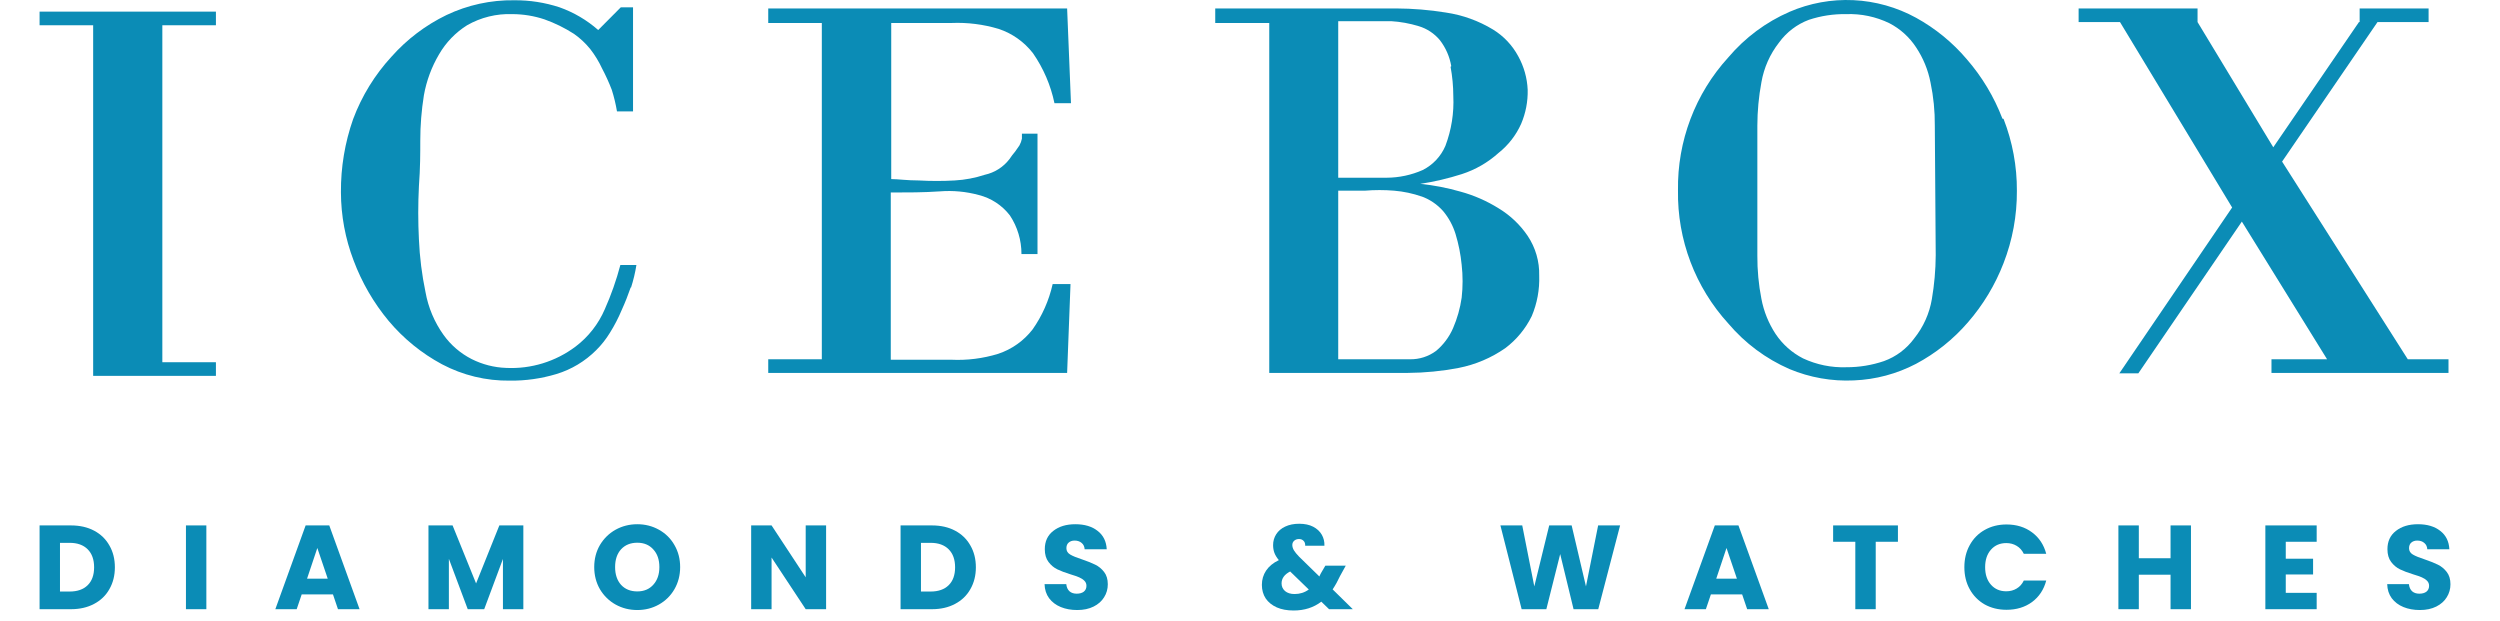
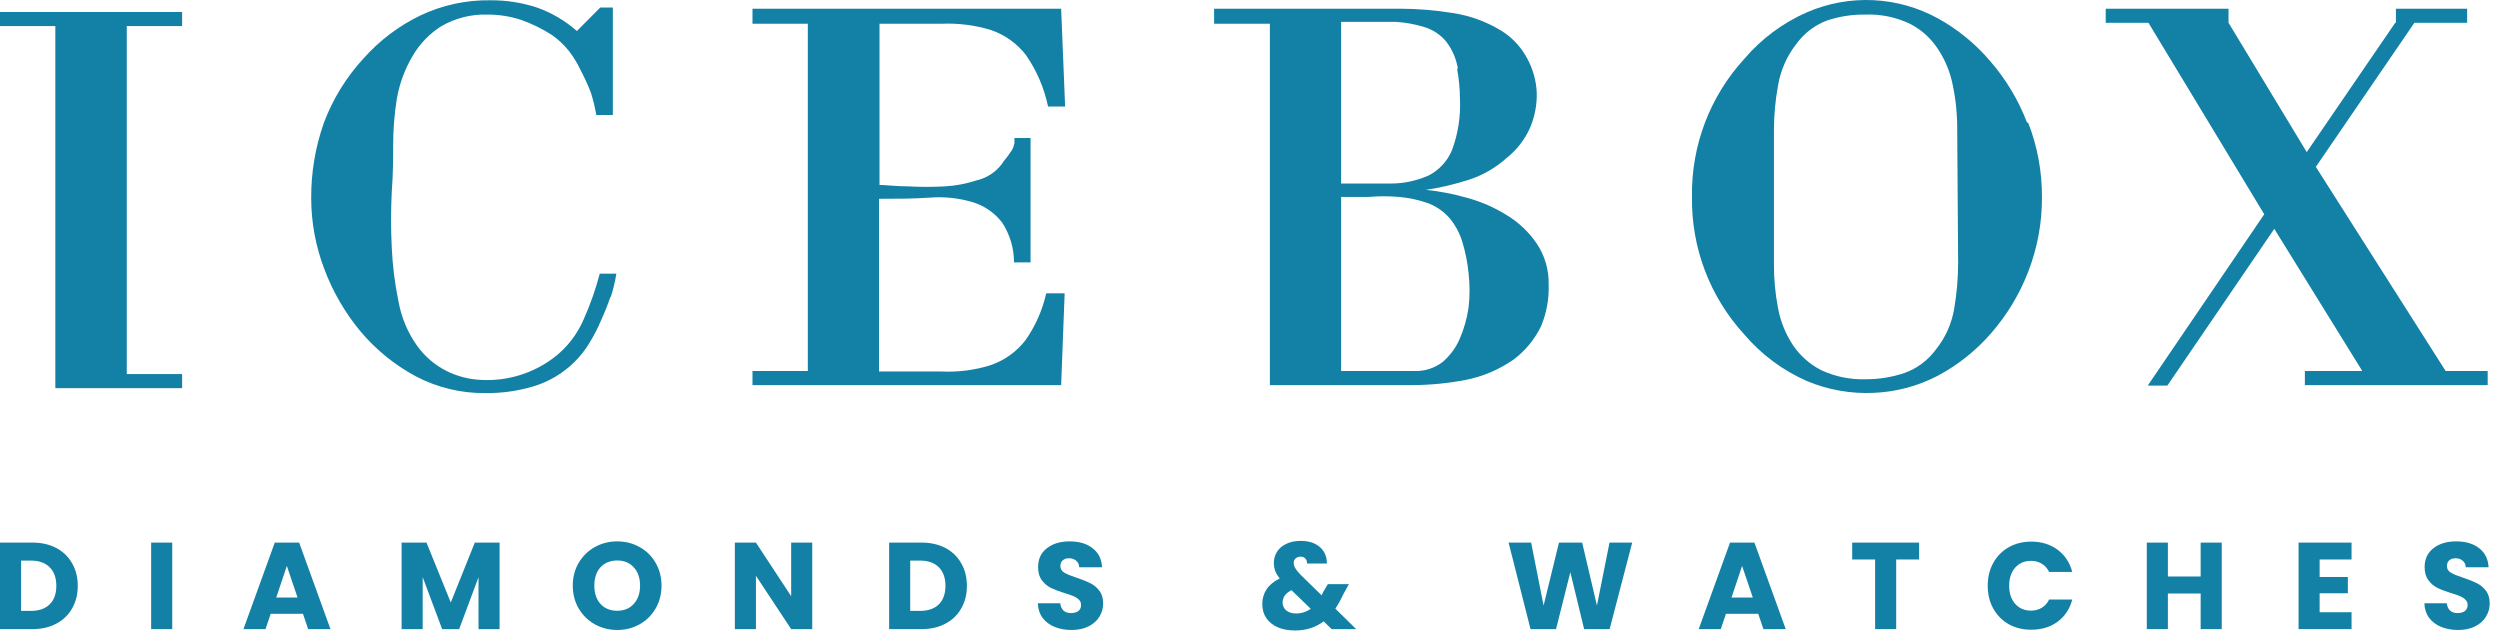
- <svg xmlns="http://www.w3.org/2000/svg" width="512" height="127" viewBox="0 0 203 52" fill="none">
-   <path d="M199.602 51.154C199.088 51.154 198.628 51.071 198.221 50.904C197.814 50.737 197.487 50.49 197.24 50.163C197 49.837 196.873 49.443 196.86 48.983H198.681C198.708 49.243 198.798 49.443 198.951 49.583C199.105 49.717 199.305 49.783 199.552 49.783C199.805 49.783 200.005 49.727 200.152 49.613C200.299 49.493 200.372 49.33 200.372 49.123C200.372 48.949 200.312 48.806 200.192 48.693C200.079 48.579 199.935 48.486 199.762 48.412C199.595 48.339 199.355 48.255 199.041 48.162C198.588 48.022 198.217 47.882 197.931 47.742C197.644 47.602 197.397 47.395 197.19 47.121C196.983 46.848 196.88 46.491 196.88 46.051C196.88 45.397 197.117 44.886 197.59 44.52C198.064 44.146 198.681 43.959 199.442 43.959C200.216 43.959 200.839 44.146 201.313 44.52C201.787 44.886 202.04 45.4 202.073 46.061H200.222C200.209 45.834 200.125 45.657 199.972 45.53C199.819 45.397 199.622 45.33 199.382 45.33C199.175 45.33 199.008 45.387 198.881 45.5C198.755 45.607 198.691 45.764 198.691 45.971C198.691 46.197 198.798 46.374 199.011 46.501C199.225 46.628 199.558 46.764 200.012 46.911C200.466 47.065 200.833 47.212 201.113 47.352C201.4 47.492 201.647 47.695 201.853 47.962C202.06 48.229 202.164 48.572 202.164 48.993C202.164 49.393 202.06 49.757 201.853 50.084C201.653 50.41 201.36 50.67 200.973 50.864C200.586 51.057 200.129 51.154 199.602 51.154Z" fill="#0b8cb6" />
-   <path d="M188.354 45.43V46.851H190.645V48.172H188.354V49.713H190.946V51.084H186.643V44.059H190.946V45.43H188.354Z" fill="#0b8cb6" />
-   <path d="M180.405 44.059V51.084H178.693V48.192H176.032V51.084H174.32V44.059H176.032V46.811H178.693V44.059H180.405Z" fill="#0b8cb6" />
-   <path d="M161.403 47.562C161.403 46.868 161.553 46.251 161.854 45.71C162.154 45.163 162.571 44.74 163.104 44.44C163.645 44.133 164.255 43.979 164.936 43.979C165.77 43.979 166.484 44.199 167.077 44.64C167.671 45.08 168.068 45.68 168.268 46.441H166.387C166.247 46.147 166.047 45.924 165.786 45.77C165.533 45.617 165.243 45.54 164.916 45.54C164.389 45.54 163.962 45.724 163.635 46.091C163.308 46.458 163.145 46.948 163.145 47.562C163.145 48.175 163.308 48.666 163.635 49.033C163.962 49.4 164.389 49.583 164.916 49.583C165.243 49.583 165.533 49.506 165.786 49.353C166.047 49.2 166.247 48.976 166.387 48.682H168.268C168.068 49.443 167.671 50.043 167.077 50.484C166.484 50.917 165.77 51.134 164.936 51.134C164.255 51.134 163.645 50.984 163.104 50.684C162.571 50.377 162.154 49.953 161.854 49.413C161.553 48.873 161.403 48.255 161.403 47.562Z" fill="#0b8cb6" />
-   <path d="M155.832 44.059V45.43H153.97V51.084H152.259V45.43H150.398V44.059H155.832Z" fill="#0b8cb6" />
-   <path d="M142.769 49.843H140.148L139.727 51.084H137.936L140.478 44.059H142.459L145.001 51.084H143.19L142.769 49.843ZM142.329 48.522L141.458 45.951L140.598 48.522H142.329Z" fill="#0b8cb6" />
-   <path d="M132.535 44.059L130.703 51.084H128.632L127.511 46.461L126.35 51.084H124.279L122.498 44.059H124.329L125.34 49.173L126.59 44.059H128.472L129.673 49.173L130.693 44.059H132.535Z" fill="#0b8cb6" />
-   <path d="M108.13 51.084L107.48 50.454C106.832 50.947 106.059 51.194 105.158 51.194C104.618 51.194 104.147 51.108 103.747 50.934C103.347 50.754 103.036 50.504 102.816 50.184C102.603 49.857 102.496 49.476 102.496 49.043C102.496 48.602 102.613 48.206 102.846 47.852C103.087 47.492 103.443 47.198 103.917 46.971C103.744 46.758 103.62 46.554 103.547 46.361C103.473 46.161 103.437 45.944 103.437 45.711C103.437 45.377 103.523 45.073 103.697 44.8C103.87 44.526 104.121 44.313 104.447 44.159C104.781 43.999 105.175 43.919 105.628 43.919C106.089 43.919 106.479 44.003 106.799 44.169C107.119 44.336 107.359 44.56 107.52 44.84C107.68 45.12 107.753 45.427 107.74 45.761H106.129C106.135 45.58 106.089 45.444 105.989 45.35C105.895 45.25 105.768 45.2 105.608 45.2C105.448 45.2 105.315 45.247 105.208 45.34C105.101 45.434 105.048 45.554 105.048 45.7C105.048 45.841 105.091 45.987 105.178 46.141C105.271 46.294 105.415 46.471 105.608 46.671L107.319 48.342C107.333 48.309 107.349 48.269 107.369 48.222C107.396 48.175 107.423 48.122 107.45 48.062L107.82 47.432H109.531L109.051 48.302C108.871 48.696 108.664 49.069 108.43 49.423L110.121 51.084H108.13ZM105.238 49.813C105.685 49.813 106.082 49.687 106.429 49.433L104.868 47.922C104.387 48.169 104.147 48.502 104.147 48.923C104.147 49.176 104.244 49.39 104.437 49.563C104.638 49.73 104.904 49.813 105.238 49.813Z" fill="#0b8cb6" />
-   <path d="M87.014 51.154C86.501 51.154 86.04 51.071 85.633 50.904C85.227 50.737 84.9 50.49 84.653 50.163C84.413 49.837 84.286 49.443 84.272 48.983H86.094C86.12 49.243 86.21 49.443 86.364 49.583C86.517 49.717 86.718 49.783 86.964 49.783C87.218 49.783 87.418 49.727 87.565 49.613C87.712 49.493 87.785 49.33 87.785 49.123C87.785 48.949 87.725 48.806 87.605 48.693C87.491 48.579 87.348 48.486 87.174 48.412C87.008 48.339 86.767 48.255 86.454 48.162C86 48.022 85.63 47.882 85.343 47.742C85.056 47.602 84.809 47.395 84.603 47.121C84.396 46.848 84.293 46.491 84.293 46.051C84.293 45.397 84.529 44.886 85.003 44.52C85.477 44.146 86.094 43.959 86.854 43.959C87.628 43.959 88.252 44.146 88.725 44.52C89.199 44.886 89.453 45.4 89.486 46.061H87.635C87.621 45.834 87.538 45.657 87.385 45.53C87.231 45.397 87.034 45.33 86.794 45.33C86.587 45.33 86.421 45.387 86.294 45.5C86.167 45.607 86.104 45.764 86.104 45.971C86.104 46.197 86.21 46.374 86.424 46.501C86.637 46.628 86.971 46.764 87.425 46.911C87.878 47.065 88.245 47.212 88.525 47.352C88.812 47.492 89.059 47.695 89.266 47.962C89.473 48.229 89.576 48.572 89.576 48.993C89.576 49.393 89.473 49.757 89.266 50.084C89.066 50.41 88.772 50.67 88.385 50.864C87.998 51.057 87.541 51.154 87.014 51.154Z" fill="#0b8cb6" />
-   <path d="M74.83 44.059C75.571 44.059 76.218 44.206 76.771 44.5C77.325 44.793 77.752 45.207 78.052 45.74C78.359 46.267 78.513 46.878 78.513 47.572C78.513 48.259 78.359 48.869 78.052 49.403C77.752 49.937 77.322 50.35 76.761 50.644C76.208 50.937 75.564 51.084 74.83 51.084H72.198V44.059H74.83ZM74.72 49.603C75.367 49.603 75.871 49.426 76.231 49.073C76.591 48.719 76.771 48.219 76.771 47.572C76.771 46.925 76.591 46.421 76.231 46.061C75.871 45.7 75.367 45.52 74.72 45.52H73.909V49.603H74.72Z" fill="#0b8cb6" />
-   <path d="M65.954 51.084H64.243L61.381 46.751V51.084H59.67V44.059H61.381L64.243 48.412V44.059H65.954V51.084Z" fill="#0b8cb6" />
-   <path d="M50.122 51.154C49.462 51.154 48.855 51.001 48.301 50.694C47.754 50.387 47.317 49.96 46.99 49.413C46.67 48.859 46.51 48.239 46.51 47.552C46.51 46.865 46.67 46.248 46.99 45.7C47.317 45.153 47.754 44.726 48.301 44.419C48.855 44.113 49.462 43.959 50.122 43.959C50.782 43.959 51.386 44.113 51.933 44.419C52.487 44.726 52.921 45.153 53.234 45.7C53.554 46.248 53.715 46.865 53.715 47.552C53.715 48.239 53.554 48.859 53.234 49.413C52.914 49.96 52.48 50.387 51.933 50.694C51.386 51.001 50.782 51.154 50.122 51.154ZM50.122 49.593C50.682 49.593 51.129 49.406 51.463 49.033C51.803 48.659 51.973 48.166 51.973 47.552C51.973 46.931 51.803 46.438 51.463 46.071C51.129 45.697 50.682 45.51 50.122 45.51C49.555 45.51 49.101 45.694 48.761 46.061C48.428 46.428 48.261 46.925 48.261 47.552C48.261 48.172 48.428 48.669 48.761 49.043C49.101 49.41 49.555 49.593 50.122 49.593Z" fill="#0b8cb6" />
-   <path d="M40.566 44.059V51.084H38.855V46.871L37.284 51.084H35.903L34.322 46.861V51.084H32.61V44.059H34.632L36.603 48.923L38.554 44.059H40.566Z" fill="#0b8cb6" />
-   <path d="M24.602 49.843H21.98L21.56 51.084H19.769L22.31 44.059H24.292L26.833 51.084H25.022L24.602 49.843ZM24.162 48.522L23.291 45.951L22.43 48.522H24.162Z" fill="#0b8cb6" />
-   <path d="M13.985 44.059V51.084H12.274V44.059H13.985Z" fill="#0b8cb6" />
-   <path d="M2.632 44.059C3.372 44.059 4.019 44.206 4.573 44.5C5.127 44.793 5.554 45.207 5.854 45.74C6.161 46.267 6.314 46.878 6.314 47.572C6.314 48.259 6.161 48.869 5.854 49.403C5.554 49.937 5.124 50.35 4.563 50.644C4.009 50.937 3.366 51.084 2.632 51.084H0V44.059H2.632ZM2.522 49.603C3.169 49.603 3.673 49.426 4.033 49.073C4.393 48.719 4.573 48.219 4.573 47.572C4.573 46.925 4.393 46.421 4.033 46.061C3.673 45.7 3.169 45.52 2.522 45.52H1.711V49.603H2.522Z" fill="#0b8cb6" />
-   <path d="M4.493 31.518V2.118H0V0.975H14.787V2.118H10.294V30.375H14.787V31.518H4.493Z" fill="#0b8cb6" />
-   <path d="M49.574 24.087C49.352 24.734 49.099 25.37 48.816 25.992C48.539 26.654 48.21 27.291 47.83 27.898C47.505 28.432 47.117 28.925 46.673 29.365C45.741 30.297 44.596 30.985 43.337 31.366C42.07 31.747 40.753 31.934 39.431 31.918C37.452 31.944 35.496 31.473 33.744 30.546C32.037 29.629 30.518 28.394 29.27 26.907C28.013 25.396 27.02 23.682 26.331 21.839C25.634 20.014 25.275 18.077 25.27 16.122C25.255 14.033 25.601 11.957 26.293 9.987C27.019 8.047 28.114 6.267 29.516 4.747C30.808 3.292 32.374 2.107 34.123 1.26C35.9 0.416 37.845 -0.008 39.81 0.022C41.098 0.012 42.378 0.212 43.602 0.613C44.793 1.036 45.893 1.682 46.844 2.518L48.739 0.613H49.764V9.339H48.418C48.315 8.726 48.169 8.121 47.981 7.529C47.745 6.916 47.473 6.318 47.166 5.738C46.899 5.163 46.569 4.619 46.18 4.119C45.787 3.631 45.327 3.201 44.815 2.842C44.037 2.341 43.204 1.932 42.332 1.622C41.463 1.334 40.555 1.186 39.64 1.184C38.314 1.135 37.001 1.458 35.848 2.118C34.879 2.726 34.072 3.563 33.497 4.557C32.873 5.614 32.443 6.776 32.227 7.987C32.025 9.247 31.923 10.521 31.924 11.797C31.924 12.826 31.924 14.084 31.81 15.608C31.734 17.1 31.734 18.594 31.81 20.086C31.874 21.565 32.058 23.038 32.36 24.487C32.592 25.786 33.11 27.017 33.877 28.088C34.489 28.94 35.295 29.632 36.227 30.108C37.13 30.563 38.119 30.817 39.128 30.851C41.216 30.953 43.274 30.32 44.948 29.06C46.019 28.249 46.862 27.172 47.394 25.935C47.929 24.735 48.367 23.492 48.702 22.22H50.048C49.946 22.866 49.793 23.503 49.593 24.125" fill="#0b8cb6" />
-   <path d="M125.126 26.507C124.608 27.566 123.848 28.487 122.908 29.194C121.734 30.011 120.404 30.575 119.003 30.851C117.596 31.121 116.169 31.261 114.737 31.27H103.115V1.927H98.585V0.708H113.751C115.148 0.714 116.543 0.828 117.921 1.051C119.325 1.258 120.671 1.743 121.884 2.48C122.769 3.023 123.495 3.793 123.989 4.709C124.469 5.574 124.742 6.54 124.785 7.529C124.808 8.511 124.62 9.485 124.235 10.387C123.808 11.342 123.157 12.178 122.339 12.826C121.45 13.626 120.403 14.229 119.267 14.598C118.129 14.963 116.962 15.237 115.78 15.418C116.915 15.533 118.038 15.75 119.135 16.065C120.272 16.374 121.358 16.849 122.358 17.475C123.323 18.059 124.151 18.846 124.785 19.781C125.443 20.765 125.781 21.93 125.751 23.115C125.792 24.278 125.579 25.436 125.126 26.507ZM118.377 5.548C118.243 4.756 117.917 4.01 117.429 3.375C116.964 2.813 116.344 2.402 115.647 2.194C114.895 1.964 114.119 1.823 113.334 1.775C112.519 1.775 111.723 1.775 110.927 1.775C110.13 1.775 109.448 1.775 108.898 1.775V14.903C110.415 14.903 111.779 14.903 112.954 14.903C114 14.899 115.032 14.679 115.989 14.255C116.837 13.827 117.508 13.112 117.884 12.236C118.391 10.899 118.617 9.472 118.548 8.044C118.546 7.225 118.469 6.409 118.32 5.605L118.377 5.548ZM115.913 16.485C115.159 16.221 114.375 16.055 113.581 15.989C112.767 15.922 111.949 15.922 111.135 15.989C110.301 15.989 109.561 15.989 108.898 15.989V30.127H114.908C115.698 30.142 116.471 29.895 117.107 29.422C117.722 28.907 118.208 28.254 118.528 27.517C118.881 26.702 119.123 25.843 119.249 24.964C119.353 24.046 119.353 23.119 119.249 22.201C119.164 21.328 118.993 20.466 118.738 19.628C118.524 18.932 118.176 18.284 117.713 17.723C117.204 17.138 116.549 16.698 115.817 16.446" fill="#0b8cb6" />
-   <path d="M164.594 9.949C163.895 8.121 162.882 6.431 161.598 4.957C160.404 3.552 158.965 2.377 157.352 1.489C155.736 0.604 153.939 0.099 152.1 0.013C150.261 -0.073 148.427 0.263 146.735 0.994C144.763 1.855 143.011 3.159 141.616 4.805C138.836 7.845 137.324 11.841 137.389 15.97C137.324 20.099 138.836 24.096 141.616 27.136C143.011 28.782 144.763 30.085 146.735 30.946C148.444 31.661 150.29 31.986 152.139 31.899C153.957 31.827 155.737 31.352 157.352 30.508C158.999 29.63 160.47 28.455 161.693 27.04C162.973 25.571 163.986 23.888 164.689 22.067C165.439 20.137 165.819 18.081 165.807 16.008C165.819 13.942 165.439 11.892 164.689 9.968L164.594 9.949ZM159.001 21.401C158.994 22.633 158.886 23.863 158.678 25.078C158.475 26.286 157.966 27.421 157.2 28.374C156.561 29.25 155.677 29.913 154.66 30.28C153.646 30.625 152.583 30.798 151.513 30.794C150.258 30.839 149.011 30.584 147.872 30.051C146.948 29.578 146.159 28.877 145.579 28.012C144.989 27.118 144.583 26.114 144.384 25.059C144.151 23.867 144.037 22.654 144.044 21.439V10.54C144.047 9.319 144.16 8.101 144.384 6.9C144.595 5.683 145.103 4.537 145.864 3.566C146.493 2.698 147.364 2.035 148.366 1.661C149.374 1.327 150.432 1.166 151.493 1.184C152.744 1.139 153.987 1.4 155.115 1.946C156.021 2.415 156.791 3.11 157.352 3.966C157.948 4.859 158.362 5.864 158.565 6.92C158.815 8.11 158.935 9.323 158.925 10.54L159.001 21.401Z" fill="#0b8cb6" />
-   <path d="M187.156 31.27V30.127H191.819L184.672 18.581L175.99 31.308H174.397L183.857 17.399L174.454 1.851H170.984V0.708H180.957V1.851L187.307 12.35L194.492 1.851H194.549V0.708H200.331V1.851H196.047L188.046 13.55L198.587 30.127H202V31.27H187.156Z" fill="#0b8cb6" />
-   <path d="M83.264 27.631C82.525 28.582 81.523 29.292 80.383 29.67C79.107 30.062 77.772 30.23 76.439 30.165H71.377V16.142C72.762 16.142 74.146 16.142 75.51 16.046C76.6 15.961 77.697 16.065 78.752 16.351C79.791 16.611 80.713 17.215 81.368 18.066C82.002 19.026 82.339 20.153 82.336 21.305H83.681V11.207H82.374C82.374 11.359 82.374 11.511 82.374 11.626C82.334 11.826 82.264 12.019 82.165 12.197L81.805 12.712C81.634 12.912 81.476 13.122 81.33 13.341C80.818 14.01 80.085 14.476 79.264 14.655C78.448 14.923 77.6 15.084 76.743 15.132C75.739 15.189 74.732 15.189 73.728 15.132C72.743 15.132 71.965 15.017 71.415 15.017V1.927C73.311 1.927 74.998 1.927 76.477 1.927C77.81 1.872 79.143 2.04 80.421 2.423C81.561 2.801 82.564 3.51 83.302 4.462C84.177 5.723 84.79 7.149 85.103 8.653H86.488L86.165 0.708H61.102V1.927H65.595V30.127H61.102V31.27H86.165L86.449 23.82H84.952C84.645 25.19 84.072 26.485 83.264 27.631Z" fill="#0b8cb6" />
+ <svg xmlns="http://www.w3.org/2000/svg" width="1000" height="257" viewBox="0 0 1000 257" fill="none">
+   <path d="M983.261 251.991C980.729 251.991 978.463 251.58 976.458 250.759C974.453 249.937 972.843 248.721 971.626 247.111C970.444 245.501 969.818 243.562 969.754 241.294H978.724C978.857 242.576 979.301 243.562 980.054 244.252C980.813 244.909 981.798 245.238 983.015 245.238C984.261 245.238 985.246 244.959 985.971 244.4C986.695 243.808 987.054 243.003 987.054 241.984C987.054 241.13 986.759 240.423 986.168 239.865C985.611 239.306 984.902 238.846 984.049 238.484C983.227 238.123 982.045 237.712 980.498 237.252C978.266 236.562 976.439 235.871 975.03 235.181C973.616 234.492 972.399 233.472 971.38 232.125C970.36 230.778 969.852 229.02 969.852 226.851C969.852 223.63 971.02 221.116 973.35 219.308C975.685 217.468 978.724 216.548 982.473 216.548C986.286 216.548 989.355 217.468 991.69 219.308C994.025 221.116 995.271 223.646 995.434 226.9H986.315C986.251 225.783 985.838 224.912 985.084 224.287C984.33 223.63 983.36 223.302 982.178 223.302C981.158 223.302 980.335 223.581 979.71 224.139C979.089 224.665 978.774 225.437 978.774 226.456C978.774 227.573 979.301 228.444 980.35 229.069C981.404 229.693 983.045 230.367 985.281 231.09C987.517 231.846 989.325 232.569 990.705 233.259C992.118 233.949 993.335 234.951 994.35 236.266C995.37 237.581 995.882 239.273 995.882 241.343C995.882 243.315 995.37 245.106 994.35 246.717C993.365 248.327 991.921 249.608 990.015 250.562C988.109 251.515 985.857 251.991 983.261 251.991Z" fill="#1281A5" />
+   <path d="M927.852 223.794V230.794H939.138V237.301H927.852V244.892H940.621V251.646H919.424V217.041H940.621V223.794H927.852Z" fill="#1281A5" />
+   <path d="M888.694 217.041V251.646H880.261V237.399H867.152V251.646H858.719V217.041H867.152V230.597H880.261V217.041H888.694Z" fill="#1281A5" />
+   <path d="M795.088 234.294C795.088 230.876 795.827 227.836 797.31 225.174C798.787 222.48 800.842 220.393 803.467 218.914C806.132 217.402 809.137 216.646 812.492 216.646C816.6 216.646 820.117 217.731 823.039 219.9C825.965 222.069 827.92 225.027 828.906 228.773H819.64C818.95 227.327 817.965 226.226 816.679 225.47C815.433 224.714 814.004 224.336 812.393 224.336C809.797 224.336 807.694 225.24 806.083 227.048C804.472 228.855 803.669 231.271 803.669 234.294C803.669 237.318 804.472 239.733 806.083 241.54C807.694 243.348 809.797 244.252 812.393 244.252C814.004 244.252 815.433 243.874 816.679 243.118C817.965 242.362 818.95 241.261 819.64 239.815H828.906C827.92 243.562 825.965 246.519 823.039 248.689C820.117 250.825 816.6 251.893 812.492 251.893C809.137 251.893 806.132 251.153 803.467 249.674C800.842 248.162 798.787 246.076 797.31 243.414C795.827 240.752 795.088 237.712 795.088 234.294Z" fill="#1281A5" />
+   <path d="M767.645 217.041V223.794H758.473V251.646H750.044V223.794H740.877V217.041H767.645Z" fill="#1281A5" />
+   <path d="M703.296 245.533H690.385L688.311 251.646H679.488L692.01 217.041H701.769L714.291 251.646H705.37L703.296 245.533ZM701.129 239.026L696.838 226.358L692.602 239.026H701.129Z" fill="#1281A5" />
+   <path d="M652.881 217.041L643.856 251.646H633.654L628.132 228.871L622.413 251.646H612.211L603.438 217.041H612.457L617.437 242.23L623.595 217.041H632.866L638.782 242.23L643.807 217.041H652.881Z" fill="#1281A5" />
+   <path d="M532.66 251.646L529.458 248.541C526.266 250.973 522.458 252.189 518.02 252.189C515.359 252.189 513.039 251.762 511.069 250.907C509.098 250.02 507.566 248.787 506.483 247.21C505.433 245.6 504.906 243.726 504.906 241.59C504.906 239.421 505.483 237.466 506.63 235.724C507.818 233.949 509.571 232.504 511.906 231.386C511.054 230.335 510.443 229.332 510.084 228.379C509.719 227.393 509.542 226.325 509.542 225.175C509.542 223.532 509.965 222.037 510.822 220.689C511.675 219.341 512.911 218.29 514.517 217.534C516.162 216.745 518.103 216.351 520.335 216.351C522.606 216.351 524.527 216.762 526.103 217.583C527.68 218.405 528.862 219.506 529.655 220.886C530.443 222.267 530.803 223.778 530.739 225.421H522.803C522.832 224.534 522.606 223.86 522.113 223.4C521.65 222.907 521.024 222.661 520.236 222.661C519.448 222.661 518.793 222.891 518.266 223.351C517.739 223.811 517.478 224.403 517.478 225.126C517.478 225.816 517.689 226.539 518.118 227.295C518.576 228.05 519.286 228.921 520.236 229.907L528.665 238.139C528.734 237.975 528.813 237.778 528.911 237.548C529.044 237.318 529.177 237.055 529.31 236.759L531.133 233.654H539.561L537.197 237.942C536.31 239.881 535.29 241.722 534.138 243.464L542.468 251.646H532.66ZM518.414 245.386C520.616 245.386 522.571 244.762 524.281 243.513L516.591 236.069C514.221 237.285 513.039 238.928 513.039 240.999C513.039 242.247 513.517 243.299 514.468 244.154C515.458 244.975 516.768 245.386 518.414 245.386Z" fill="#1281A5" />
+   <path d="M428.642 251.991C426.111 251.991 423.844 251.58 421.839 250.759C419.834 249.937 418.224 248.721 417.008 247.111C415.825 245.501 415.2 243.562 415.135 241.294H424.106C424.238 242.576 424.682 243.562 425.437 244.252C426.193 244.909 427.179 245.238 428.395 245.238C429.644 245.238 430.63 244.959 431.352 244.4C432.076 243.808 432.437 243.003 432.437 241.984C432.437 241.13 432.142 240.423 431.55 239.865C430.991 239.306 430.285 238.846 429.43 238.484C428.609 238.123 427.425 237.712 425.881 237.252C423.646 236.562 421.822 235.871 420.409 235.181C418.996 234.492 417.78 233.472 416.761 232.125C415.743 230.778 415.233 229.02 415.233 226.851C415.233 223.63 416.4 221.116 418.733 219.308C421.066 217.468 424.106 216.548 427.853 216.548C431.665 216.548 434.738 217.468 437.071 219.308C439.404 221.116 440.653 223.646 440.818 226.9H431.698C431.632 225.783 431.221 224.912 430.465 224.287C429.71 223.63 428.74 223.302 427.557 223.302C426.538 223.302 425.717 223.581 425.092 224.139C424.468 224.665 424.155 225.437 424.155 226.456C424.155 227.573 424.682 228.444 425.733 229.069C426.785 229.693 428.428 230.367 430.662 231.09C432.897 231.846 434.705 232.569 436.085 233.259C437.498 233.949 438.714 234.951 439.733 236.266C440.752 237.581 441.261 239.273 441.261 241.343C441.261 243.315 440.752 245.106 439.733 246.717C438.747 248.327 437.301 249.608 435.395 250.562C433.489 251.515 431.238 251.991 428.642 251.991Z" fill="#1281A5" />
+   <path d="M368.621 217.041C372.269 217.041 375.457 217.763 378.184 219.21C380.912 220.656 383.015 222.693 384.494 225.322C386.006 227.919 386.762 230.926 386.762 234.343C386.762 237.728 386.006 240.735 384.494 243.364C383.015 245.993 380.896 248.031 378.135 249.477C375.407 250.923 372.236 251.646 368.621 251.646H355.656V217.041H368.621ZM368.079 244.35C371.267 244.35 373.748 243.479 375.522 241.737C377.297 239.996 378.184 237.531 378.184 234.343C378.184 231.156 377.297 228.674 375.522 226.9C373.748 225.125 371.267 224.238 368.079 224.238H364.086V244.35H368.079Z" fill="#1281A5" />
+   <path d="M324.899 251.646H316.469L302.371 230.301V251.646H293.941V217.041H302.371L316.469 238.484V217.041H324.899V251.646Z" fill="#1281A5" />
+   <path d="M246.907 251.991C243.654 251.991 240.663 251.236 237.935 249.724C235.24 248.212 233.088 246.109 231.478 243.414C229.9 240.686 229.111 237.63 229.111 234.245C229.111 230.86 229.9 227.82 231.478 225.125C233.088 222.431 235.24 220.327 237.935 218.815C240.663 217.304 243.654 216.548 246.907 216.548C250.161 216.548 253.134 217.304 255.83 218.815C258.557 220.327 260.693 222.431 262.238 225.125C263.815 227.82 264.604 230.86 264.604 234.245C264.604 237.63 263.815 240.686 262.238 243.414C260.661 246.109 258.524 248.212 255.83 249.724C253.134 251.236 250.161 251.991 246.907 251.991ZM246.907 244.301C249.668 244.301 251.869 243.381 253.512 241.54C255.189 239.7 256.027 237.269 256.027 234.245C256.027 231.189 255.189 228.757 253.512 226.949C251.869 225.109 249.668 224.189 246.907 224.189C244.114 224.189 241.879 225.093 240.203 226.9C238.56 228.707 237.738 231.156 237.738 234.245C237.738 237.301 238.56 239.75 240.203 241.59C241.879 243.398 244.114 244.301 246.907 244.301Z" fill="#1281A5" />
+   <path d="M199.832 217.041V251.646H191.403V230.892L183.663 251.646H176.86L169.072 230.843V251.646H160.643V217.041H170.6L180.311 240.998L189.924 217.041H199.832Z" fill="#1281A5" />
+   <path d="M121.192 245.533H108.277L106.206 251.646H97.383L109.904 217.041H119.664L132.185 251.646H123.263L121.192 245.533ZM119.023 239.026L114.735 226.358L110.495 239.026H119.023Z" fill="#1281A5" />
+   <path d="M68.892 217.041V251.646H60.463V217.041H68.892Z" fill="#1281A5" />
+   <path d="M12.965 217.041C16.613 217.041 19.8 217.763 22.528 219.21C25.256 220.656 27.359 222.693 28.838 225.322C30.349 227.919 31.105 230.926 31.105 234.343C31.105 237.728 30.349 240.735 28.838 243.364C27.359 245.993 25.239 248.031 22.479 249.477C19.751 250.923 16.58 251.646 12.965 251.646H0V217.041H12.965ZM12.422 244.35C15.61 244.35 18.091 243.479 19.866 241.737C21.641 239.996 22.528 237.531 22.528 234.343C22.528 231.156 21.641 228.674 19.866 226.9C18.091 225.125 15.61 224.238 12.422 224.238H8.43V244.35H12.422Z" fill="#1281A5" />
+   <path d="M22.134 155.261V10.432H0V4.801H72.843V10.432H50.71V149.629H72.843V155.261H22.134Z" fill="#1281A5" />
+   <path d="M244.208 118.655C243.111 121.843 241.868 124.976 240.471 128.042C239.11 131.299 237.488 134.438 235.615 137.428C234.014 140.06 232.102 142.487 229.919 144.655C225.327 149.248 219.684 152.633 213.481 154.51C207.242 156.392 200.755 157.309 194.244 157.233C184.491 157.36 174.859 155.038 166.226 150.475C157.818 145.954 150.337 139.87 144.186 132.547C137.998 125.102 133.105 116.661 129.711 107.58C126.279 98.591 124.507 89.049 124.481 79.421C124.407 69.129 126.112 58.902 129.524 49.198C133.101 39.641 138.493 30.874 145.4 23.386C151.766 16.215 159.478 10.378 168.095 6.209C176.845 2.05 186.43 -0.038 196.111 0.108C202.452 0.06 208.761 1.043 214.79 3.018C220.656 5.102 226.076 8.287 230.76 12.404L240.097 3.018H245.141V46.007H238.512C238.004 42.987 237.286 40.007 236.363 37.09C235.198 34.071 233.86 31.125 232.344 28.267C231.032 25.431 229.402 22.755 227.49 20.288C225.552 17.886 223.288 15.769 220.766 14C216.931 11.532 212.826 9.516 208.532 7.993C204.253 6.569 199.777 5.84 195.271 5.834C188.739 5.59 182.271 7.183 176.593 10.433C171.816 13.43 167.841 17.554 165.012 22.447C161.936 27.657 159.818 33.38 158.756 39.342C157.757 45.55 157.258 51.827 157.261 58.114C157.261 63.183 157.261 69.378 156.7 76.887C156.327 84.235 156.327 91.597 156.7 98.945C157.015 106.234 157.922 113.485 159.409 120.627C160.55 127.026 163.103 133.088 166.881 138.366C169.899 142.561 173.869 145.971 178.459 148.316C182.904 150.558 187.779 151.806 192.749 151.976C203.036 152.477 213.174 149.357 221.421 143.153C226.695 139.159 230.846 133.854 233.466 127.76C236.104 121.845 238.259 115.724 239.911 109.457H246.54C246.037 112.639 245.287 115.777 244.301 118.843" fill="#1281A5" />
+   <path d="M616.384 130.576C613.833 135.793 610.089 140.328 605.458 143.81C599.675 147.837 593.123 150.618 586.222 151.977C579.291 153.305 572.261 153.996 565.207 154.041H507.956V9.494H485.641V3.487H560.35C567.232 3.515 574.104 4.08 580.892 5.177C587.808 6.195 594.439 8.588 600.414 12.216C604.774 14.893 608.35 18.682 610.783 23.198C613.148 27.459 614.493 32.215 614.705 37.09C614.818 41.924 613.892 46.726 611.995 51.169C609.892 55.871 606.685 59.992 602.655 63.183C598.276 67.122 593.118 70.096 587.522 71.912C581.916 73.709 576.168 75.059 570.345 75.948C575.936 76.519 581.468 77.586 586.872 79.14C592.473 80.662 597.823 83.002 602.749 86.085C607.503 88.96 611.582 92.835 614.705 97.443C617.946 102.289 619.611 108.029 619.463 113.868C619.665 119.597 618.616 125.299 616.384 130.576ZM583.138 27.328C582.478 23.43 580.872 19.756 578.468 16.628C576.178 13.858 573.123 11.833 569.69 10.808C565.985 9.673 562.163 8.98 558.296 8.743C554.281 8.743 550.36 8.743 546.439 8.743C542.513 8.743 539.153 8.743 536.444 8.743V73.414C543.917 73.414 550.636 73.414 556.424 73.414C561.577 73.396 566.66 72.309 571.375 70.223C575.552 68.113 578.857 64.59 580.71 60.273C583.207 53.691 584.32 46.66 583.981 39.624C583.971 35.593 583.591 31.572 582.857 27.61L583.138 27.328ZM571 81.205C567.286 79.908 563.424 79.089 559.513 78.764C555.503 78.435 551.473 78.435 547.463 78.764C543.355 78.764 539.71 78.764 536.444 78.764V148.409H566.049C569.941 148.485 573.749 147.263 576.882 144.936C579.912 142.396 582.306 139.183 583.882 135.55C585.621 131.535 586.813 127.305 587.434 122.973C587.946 118.451 587.946 113.885 587.434 109.363C587.015 105.065 586.173 100.82 584.916 96.692C583.862 93.26 582.148 90.071 579.867 87.305C577.36 84.424 574.133 82.255 570.527 81.017" fill="#1281A5" />
+   <path d="M810.808 49.011C807.364 40.003 802.374 31.678 796.049 24.419C790.167 17.497 783.079 11.708 775.133 7.336C767.172 2.974 758.32 0.488 749.261 0.065C740.202 -0.358 731.167 1.294 722.832 4.895C713.118 9.138 704.488 15.56 697.616 23.668C683.921 38.645 676.473 58.332 676.793 78.671C676.473 99.009 683.921 118.697 697.616 133.674C704.488 141.781 713.118 148.203 722.832 152.445C731.251 155.964 740.345 157.566 749.453 157.139C758.409 156.783 767.177 154.443 775.133 150.287C783.246 145.962 790.493 140.171 796.517 133.204C802.823 125.964 807.813 117.673 811.276 108.706C814.97 99.197 816.842 89.068 816.783 78.859C816.842 68.679 814.97 58.581 811.276 49.104L810.808 49.011ZM783.256 105.422C783.222 111.493 782.69 117.551 781.665 123.536C780.665 129.487 778.158 135.079 774.384 139.774C771.236 144.086 766.882 147.355 761.872 149.161C756.877 150.86 751.64 151.716 746.369 151.695C740.187 151.916 734.044 150.662 728.433 148.034C723.882 145.706 719.995 142.25 717.138 137.991C714.231 133.585 712.232 128.638 711.251 123.442C710.103 117.569 709.542 111.595 709.576 105.608V51.92C709.591 45.905 710.148 39.905 711.251 33.992C712.291 27.996 714.793 22.352 718.542 17.567C721.64 13.289 725.931 10.024 730.867 8.181C735.832 6.536 741.044 5.743 746.271 5.834C752.433 5.609 758.557 6.898 764.113 9.588C768.576 11.895 772.369 15.323 775.133 19.538C778.069 23.938 780.108 28.885 781.108 34.086C782.34 39.95 782.931 45.929 782.882 51.92L783.256 105.422Z" fill="#1281A5" />
+   <path d="M921.95 154.041V148.409H944.921L909.714 91.529L866.945 154.229H859.098L905.699 85.71L859.379 9.119H842.285V3.487H891.413V9.119L922.694 60.837L958.088 9.119H958.369V3.487H986.852V9.119H965.748L926.334 66.75L978.261 148.409H995.073V154.041H921.95Z" fill="#1281A5" />
+   <path d="M410.17 136.114C406.529 140.799 401.589 144.295 395.973 146.157C389.688 148.089 383.115 148.914 376.547 148.597H351.613V79.515C358.431 79.515 365.249 79.515 371.972 79.046C377.341 78.628 382.743 79.136 387.942 80.548C393.061 81.826 397.603 84.802 400.829 88.995C403.949 93.724 405.608 99.277 405.595 104.952H412.224V55.205H405.78C405.78 55.956 405.78 56.707 405.78 57.27C405.588 58.258 405.243 59.208 404.752 60.086L402.978 62.62C402.138 63.605 401.36 64.639 400.642 65.718C398.116 69.015 394.508 71.309 390.464 72.194C386.44 73.514 382.266 74.303 378.041 74.54C373.097 74.823 368.137 74.823 363.193 74.54C358.337 74.54 354.508 73.977 351.8 73.977V9.494C361.139 9.494 369.45 9.494 376.734 9.494C383.301 9.224 389.865 10.049 396.161 11.935C401.776 13.797 406.716 17.292 410.355 21.978C414.665 28.192 417.683 35.215 419.228 42.627H426.047L424.458 3.487H300.996V9.494H323.129V148.409H300.996V154.041H424.458L425.859 117.341H418.48C416.97 124.089 414.146 130.469 410.17 136.114Z" fill="#1281A5" />
</svg>
